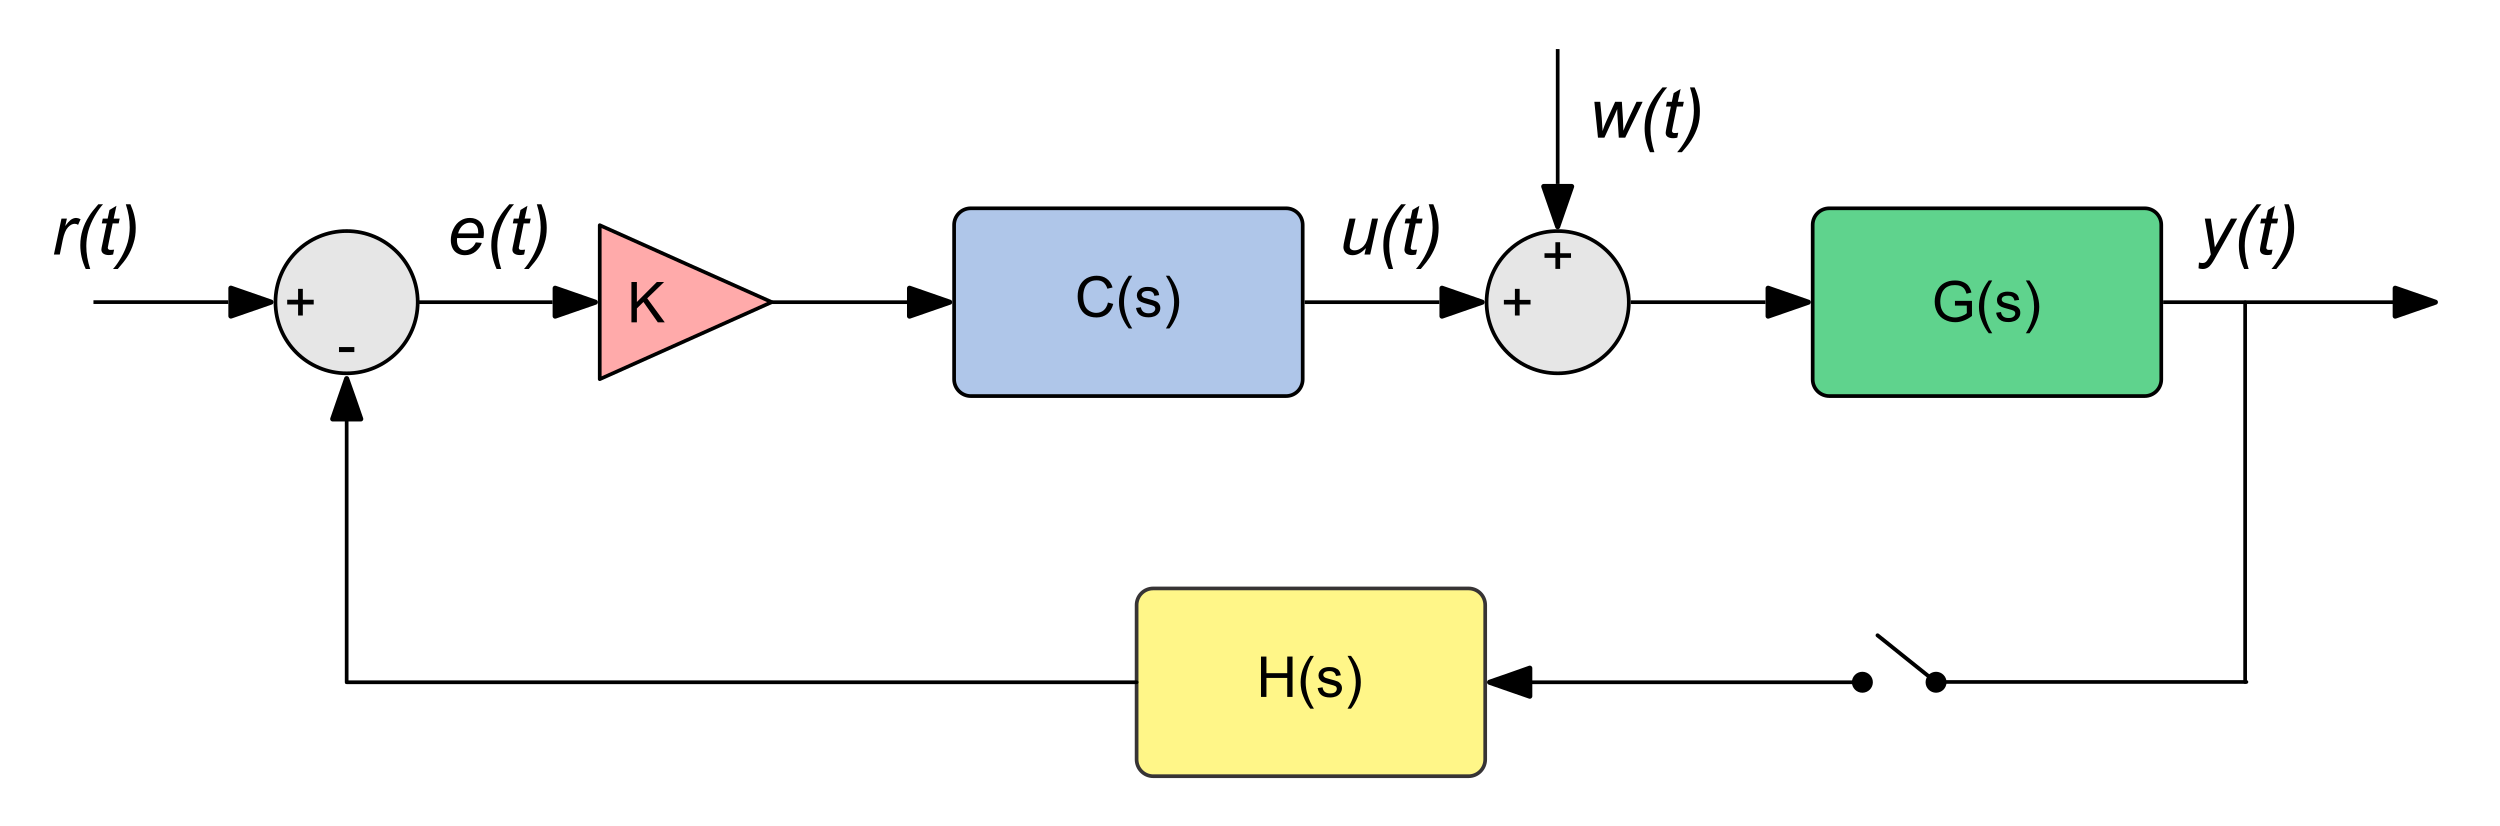
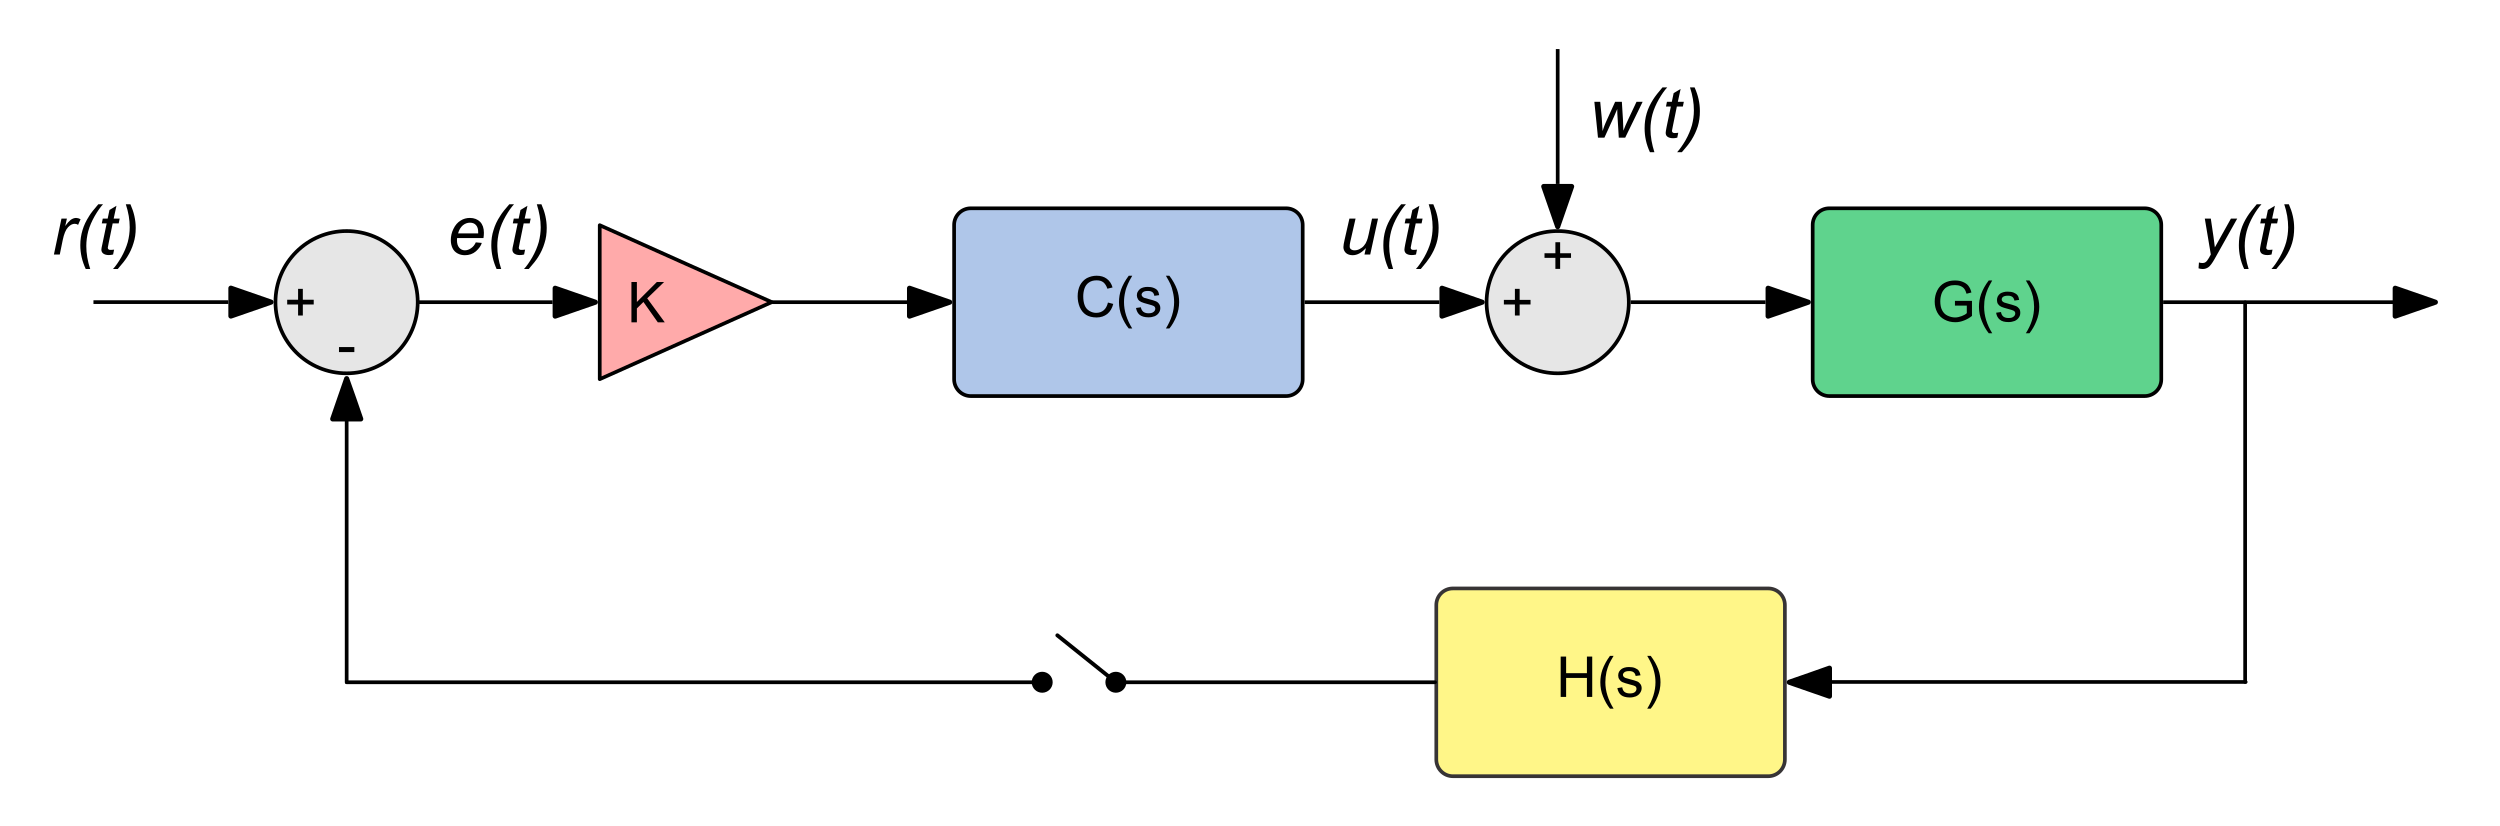
<svg xmlns="http://www.w3.org/2000/svg" xml:space="preserve" width="634" height="209.307" version="1.1" style="fill-rule:evenodd" viewBox="0 0 17907.344 5912" id="svg2985">
  <defs id="defs2987">
    <style type="text/css" id="style2989">
   
    .str1 {stroke:#373435;stroke-width:26.481}
    .str0 {stroke:black;stroke-width:26.481}
    .str4 {stroke:black;stroke-width:26.481;stroke-linecap:round}
    .str3 {stroke:black;stroke-width:26.481;stroke-linecap:round;stroke-linejoin:round}
    .str2 {stroke:black;stroke-width:26.521;stroke-linecap:round;stroke-linejoin:round}
    .str5 {stroke:black;stroke-width:36.239;stroke-linecap:round;stroke-linejoin:round}
    .fil6 {fill:none}
    .fil3 {fill:#FFF688}
    .fil7 {fill:black}
    .fil0 {fill:#5FD38D}
    .fil2 {fill:#AFC6E9}
    .fil5 {fill:#E6E6E6}
    .fil4 {fill:#FFAAAA}
    .fil1 {fill:black;fill-rule:nonzero}
   
  </style>
  </defs>
-   <g id="g12" transform="translate(0,-338.9476)">
-     <g id="g11" transform="translate(-2713.777,37)">
-       <path style="fill:#5fd38d;stroke:#000000;stroke-width:26.481" id="path2993" d="m 15817,1794.001 h 2259 c 66,0 119,53 119,119 v 1107 c 0,65 -53,119 -119,119 h -2259 c -66,0 -119,-54 -119,-119 v -1107 c 0,-66 53,-119 119,-119 z" class="fil0 str0" />
-       <path style="fill:#000000;fill-rule:nonzero" d="m 16717,2491.001 v -34 h 122 v 108 c -18,14 -38,26 -58,33 -20,8 -40,12 -61,12 -29,0 -54,-6 -78,-19 -23,-12 -40,-29 -52,-52 -12,-23 -18,-49 -18,-77 0,-28 6,-55 18,-79 12,-24 29,-42 51,-54 22,-12 47,-18 76,-18 21,0 40,3 56,10 17,7 31,16 40,28 10,13 17,28 22,48 l -35,9 c -4,-14 -9,-26 -16,-35 -6,-8 -15,-15 -27,-20 -12,-5 -25,-7 -40,-7 -17,0 -32,2 -45,8 -13,5 -23,12 -31,21 -8,8 -14,18 -18,28 -7,18 -11,38 -11,59 0,25 4,47 13,64 9,18 22,31 39,39 17,8 35,13 54,13 16,0 32,-4 48,-10 16,-6 28,-13 36,-21 v -54 z" class="fil1" id="text2987" />
-       <path style="fill:#000000;fill-rule:nonzero" d="m 16959,2689.001 c -19,-24 -36,-53 -49,-86 -14,-33 -21,-68 -21,-103 0,-31 5,-61 15,-90 12,-33 30,-66 55,-99 h 25 c -15,27 -26,47 -31,59 -8,18 -14,37 -19,56 -6,25 -8,49 -8,74 0,63 19,126 58,189 z" class="fil1" id="1" />
-       <path style="fill:#000000;fill-rule:nonzero" d="m 17012,2542.001 35,-5 c 2,14 7,24 16,32 9,7 22,11 38,11 16,0 28,-3 36,-10 8,-6 12,-14 12,-23 0,-8 -3,-14 -11,-19 -5,-3 -17,-7 -36,-12 -26,-7 -44,-12 -54,-17 -10,-5 -17,-11 -23,-20 -5,-8 -7,-18 -7,-28 0,-9 2,-18 6,-26 4,-8 10,-14 17,-20 6,-4 13,-7 23,-10 9,-3 20,-4 30,-4 17,0 31,2 44,7 12,5 21,11 27,19 6,8 10,19 12,33 l -34,5 c -2,-11 -7,-20 -14,-26 -8,-6 -18,-9 -32,-9 -16,0 -28,3 -35,8 -7,5 -10,12 -10,19 0,4 1,9 4,12 3,4 8,7 14,10 3,1 14,4 31,9 25,7 42,12 52,16 10,4 18,11 24,19 6,8 8,18 8,30 0,12 -3,23 -10,33 -7,11 -17,19 -30,25 -13,5 -28,8 -44,8 -27,0 -48,-5 -62,-17 -14,-11 -24,-28 -27,-50 z" class="fil1" id="2" />
-       <path style="fill:#000000;fill-rule:nonzero" d="m 17251,2689.001 h -26 c 40,-63 59,-126 59,-189 0,-24 -3,-49 -8,-73 -5,-20 -11,-39 -19,-57 -5,-12 -16,-31 -32,-59 h 26 c 24,33 43,66 54,99 10,29 16,59 16,90 0,35 -7,70 -21,103 -13,33 -30,62 -49,86 z" class="fil1" id="3" />
-     </g>
-     <g id="g5" transform="translate(-1358.827)">
-       <path style="fill:#afc6e9;stroke:#000000;stroke-width:26.481" id="path2999" role="line" linespacing="125%" d="m 8312,1831.001 h 2259 c 66,0 119,53 119,119 v 1106 c 0,66 -53,120 -119,120 H 8312 c -65,0 -119,-54 -119,-120 v -1106 c 0,-66 54,-119 119,-119 z" class="fil2 str0" />
-       <path style="fill:#000000;fill-rule:nonzero" d="m 9295,2506.001 38,10 c -8,31 -22,55 -43,72 -21,16 -46,25 -76,25 -31,0 -57,-7 -76,-19 -20,-13 -34,-31 -45,-55 -10,-25 -15,-50 -15,-78 0,-30 6,-56 17,-79 12,-22 28,-39 49,-51 22,-11 45,-17 70,-17 29,0 53,7 73,22 20,15 33,35 41,62 l -37,9 c -7,-21 -17,-36 -29,-46 -13,-10 -29,-14 -48,-14 -23,0 -41,5 -56,16 -15,10 -25,25 -31,42 -6,18 -9,37 -9,56 0,24 3,46 10,64 7,19 19,32 34,41 15,9 31,14 48,14 22,0 40,-6 55,-19 14,-12 24,-30 30,-55 z" class="fil1" id="text2991" />
-       <path style="fill:#000000;fill-rule:nonzero" d="m 9444,2692.001 c -20,-24 -36,-53 -50,-86 -13,-33 -20,-68 -20,-103 0,-31 5,-61 15,-90 12,-33 30,-66 55,-99 h 25 c -16,27 -26,47 -31,59 -8,18 -15,36 -19,56 -6,25 -9,49 -9,74 0,63 20,126 59,189 z" class="fil1" id="path3002" />
-       <path style="fill:#000000;fill-rule:nonzero" d="m 9496,2545.001 35,-5 c 2,14 8,24 17,32 9,7 21,11 37,11 17,0 29,-3 37,-10 8,-6 12,-14 12,-23 0,-8 -4,-15 -11,-19 -5,-3 -17,-7 -36,-12 -26,-7 -44,-12 -54,-17 -10,-5 -18,-11 -23,-20 -5,-8 -8,-18 -8,-28 0,-9 2,-18 7,-26 4,-8 10,-14 17,-20 5,-4 13,-7 22,-10 10,-3 20,-4 31,-4 16,0 31,2 43,7 13,5 22,11 28,19 6,8 10,19 12,33 l -35,5 c -1,-11 -6,-20 -13,-26 -8,-6 -19,-9 -32,-9 -17,0 -28,3 -35,8 -7,5 -11,12 -11,19 0,4 2,9 5,12 3,4 7,7 13,10 4,1 14,4 32,9 25,6 42,12 52,16 10,4 18,11 23,19 6,8 9,18 9,30 0,12 -3,23 -10,33 -7,11 -17,19 -30,25 -13,5 -28,8 -44,8 -28,0 -48,-6 -63,-17 -14,-11 -23,-28 -27,-50 z" class="fil1" id="path3004" />
-       <path style="fill:#000000;fill-rule:nonzero" d="m 9735,2692.001 h -25 c 39,-63 59,-126 59,-189 0,-24 -3,-49 -9,-73 -4,-20 -10,-39 -18,-57 -5,-12 -16,-31 -32,-59 h 25 c 25,33 43,66 55,99 10,29 15,59 15,90 0,35 -7,70 -20,103 -14,33 -30,62 -50,86 z" class="fil1" id="path3006" />
-     </g>
-     <path style="fill:#fff688;stroke:#373435;stroke-width:26.481" id="path3008" role="line" linespacing="125%" d="m 8260.405,4554.001 h 2259.009 c 66,0 119,53 119,119 v 1106 c 0,66 -53,120 -119,120 H 8260.405 c -66,0 -119.001,-54 -119.001,-120 v -1106 c 0,-66 53,-119 119.001,-119 z" class="fil3 str1" />
-     <polygon style="fill:#000000;fill-rule:nonzero" points="11819,5331 11819,5195 11670,5195 11670,5331 11631,5331 11631,5042 11670,5042 11670,5161 11819,5161 11819,5042 11857,5042 11857,5331 " class="fil1" id="text2995" transform="translate(-2598.599,9.5896817e-4)" />
-     <path style="fill:#000000;fill-rule:nonzero" d="m 9385.411,5415.001 c -19,-24 -36,-53 -49,-86 -14,-33 -20,-68 -20,-103 0,-31 5,-61 15,-90 12,-33 30,-66 54,-99 h 26 c -16,27 -27,47 -32,58 -8,19 -14,37 -19,57 -5,25 -8,49 -8,74 0,63 20,126 59,189 z" class="fil1" id="path3011" />
-     <path style="fill:#000000;fill-rule:nonzero" d="m 9438.411,5268.001 35,-6 c 2,15 7,25 16,33 9,7 22,11 38,11 17,0 29,-3 37,-10 7,-6 11,-14 11,-23 0,-8 -3,-15 -10,-19 -5,-3 -17,-7 -37,-12 -26,-7 -43,-12 -54,-17 -10,-5 -17,-12 -22,-20 -6,-8 -8,-18 -8,-28 0,-9 2,-18 6,-26 5,-8 10,-14 18,-20 5,-4 13,-7 22,-10 10,-3 20,-4 31,-4 16,0 31,2 43,7 12,5 22,11 27,19 6,8 10,19 13,33 l -35,5 c -2,-11 -6,-20 -14,-26 -7,-6 -18,-9 -32,-9 -16,0 -28,3 -34,8 -7,5 -11,12 -11,19 0,4 2,9 4,12 3,4 8,7 14,10 4,1 14,4 31,9 25,6 43,12 53,16 10,4 17,11 23,19 6,8 9,18 9,30 0,12 -4,23 -11,33 -7,11 -17,19 -30,25 -13,5 -27,8 -44,8 -27,0 -48,-6 -62,-17 -14,-11 -23,-28 -27,-50 z" class="fil1" id="path3013" />
-     <path style="fill:#000000;fill-rule:nonzero" d="m 9677.412,5415.001 h -25 c 39,-63 59,-126 59,-189 0,-24 -3,-49 -9,-73 -4,-20 -11,-39 -19,-57 -5,-12 -15,-31 -31,-59 h 25 c 25,33 43,66 55,99 10,29 15,59 15,90 0,35 -7,70 -21,103 -13,33 -30,62 -49,86 z" class="fil1" id="path3015" />
-     <path style="fill:#000000;fill-rule:nonzero" d="m 386,2162.001 54,-257 h 39 l -12,53 c 14,-20 27,-34 39,-44 13,-9 26,-14 39,-14 9,0 20,3 32,9 l -18,41 c -7,-6 -16,-8 -24,-8 -16,0 -32,8 -48,25 -16,17 -29,48 -38,92 l -21,103 z" class="fil1" id="text2999" />
-     <path style="fill:#000000;fill-rule:nonzero" d="m 614,2266.001 c -26,-56 -39,-112 -39,-171 0,-39 6,-75 16,-108 10,-34 26,-67 47,-100 13,-22 36,-50 66,-85 h 34 c -19,20 -39,49 -60,85 -21,37 -36,72 -46,108 -9,35 -14,70 -14,106 0,53 9,108 28,165 z" class="fil1" id="path3018" />
-     <path style="fill:#000000;fill-rule:nonzero" d="m 817,2127.001 -7,35 c -11,3 -21,4 -31,4 -17,0 -31,-4 -41,-12 -8,-7 -12,-16 -12,-27 0,-5 2,-18 7,-39 l 31,-149 h -35 l 7,-34 h 35 l 13,-62 50,-30 -20,92 h 43 l -7,34 h -43 l -29,142 c -4,18 -6,29 -6,32 0,6 2,10 5,12 3,3 7,4 14,4 10,0 18,-1 26,-2 z" class="fil1" id="path3020" />
-     <path style="fill:#000000;fill-rule:nonzero" d="m 934,1802.001 c 25,56 38,112 38,170 0,40 -5,76 -16,109 -10,34 -25,67 -46,100 -14,22 -36,50 -67,85 h -34 c 19,-20 39,-49 60,-85 21,-37 36,-73 46,-108 9,-35 14,-70 14,-106 0,-53 -9,-108 -28,-165 z" class="fil1" id="path3022" />
-     <path style="fill:#000000;fill-rule:nonzero" d="m 11446.31,1324.976 -26,-257 h 42 l 11,116 4,65 c 1,4 1,14 2,29 5,-17 10,-29 13,-38 3,-9 9,-21 16,-38 l 61,-134 h 48 l 8,129 c 1,19 2,45 3,78 8,-22 21,-52 39,-90 l 55,-117 h 44 l -125,257 h -46 l -9,-150 c -1,-10 -2,-28 -2,-55 -7,17 -15,36 -24,56 l -68,149 z" class="fil1" id="text3003" />
-     <path style="fill:#000000;fill-rule:nonzero" d="m 11818.31,1428.976 c -26,-56 -38,-112 -38,-171 0,-39 5,-75 15,-108 10,-34 26,-67 47,-100 14,-22 36,-50 66,-85 h 34 c -19,20 -39,49 -60,85 -21,37 -36,72 -46,108 -9,35 -14,70 -14,106 0,53 10,108 28,165 z" class="fil1" id="path3025" />
-     <path style="fill:#000000;fill-rule:nonzero" d="m 12021.31,1289.976 -7,35 c -11,3 -21,4 -30,4 -18,0 -32,-4 -42,-12 -8,-7 -11,-16 -11,-27 0,-5 2,-18 6,-39 l 31,-149 h -35 l 7,-34 h 35 l 13,-62 50,-30 -20,92 h 43 l -7,34 h -43 l -29,142 c -4,18 -6,29 -6,32 0,6 2,9 5,12 3,3 8,4 14,4 10,0 19,-1 26,-2 z" class="fil1" id="path3027" />
-     <path style="fill:#000000;fill-rule:nonzero" d="m 12138.31,964.976 c 25,55 38,112 38,170 0,40 -5,76 -15,109 -11,34 -26,67 -47,100 -14,22 -36,50 -67,85 h -34 c 19,-21 39,-49 60,-85 21,-37 36,-73 46,-108 9,-35 14,-70 14,-106 0,-53 -9,-108 -28,-165 z" class="fil1" id="path3029" />
-     <path style="fill:#000000;fill-rule:nonzero" d="m 15748.049,2261.001 3,-42 c 9,3 17,4 26,4 9,0 16,-2 21,-6 8,-5 15,-15 24,-30 l 14,-25 -43,-257 h 43 l 19,129 c 4,26 7,51 10,77 l 115,-206 h 45 l -163,291 c -16,28 -30,47 -42,56 -12,9 -26,14 -42,14 -10,0 -20,-2 -30,-5 z" class="fil1" id="text3007" />
-     <path style="fill:#000000;fill-rule:nonzero" d="m 16075.049,2266.001 c -26,-56 -38,-112 -38,-171 0,-39 5,-75 15,-108 10,-34 26,-67 47,-100 14,-22 36,-50 66,-85 h 34 c -19,20 -39,49 -60,85 -21,37 -36,72 -46,108 -9,35 -14,70 -14,106 0,53 10,108 28,165 z" class="fil1" id="path3032" />
-     <path style="fill:#000000;fill-rule:nonzero" d="m 16278.049,2127.001 -7,35 c -10,3 -21,4 -30,4 -18,0 -32,-4 -42,-12 -7,-7 -11,-16 -11,-27 0,-5 2,-18 6,-39 l 31,-149 h -35 l 7,-34 h 35 l 13,-62 50,-30 -20,92 h 43 l -7,34 h -42 l -30,142 c -4,18 -6,29 -6,32 0,6 2,10 5,12 3,3 8,4 14,4 10,0 19,-1 26,-2 z" class="fil1" id="path3034" />
-     <path style="fill:#000000;fill-rule:nonzero" d="m 16395.049,1802.001 c 25,56 38,112 38,170 0,40 -5,76 -15,109 -10,34 -26,67 -47,100 -14,22 -36,50 -66,85 h -35 c 19,-20 39,-49 60,-85 21,-37 36,-73 46,-108 9,-35 14,-70 14,-106 0,-53 -9,-108 -28,-165 z" class="fil1" id="path3036" />
-     <path style="fill:#000000;fill-rule:nonzero" d="m 9783.76,2116.001 c -31,34 -62,51 -95.001,51 -19,0 -35,-5 -48,-16 -12,-12 -18,-26 -18,-42 0,-11 3,-29 9,-55 l 34,-149 h 44 l -38,167 c -3,13 -4,24 -4,32 0,9 3,16 9,20 6,5 14,8 26,8 12,0 25,-3 36,-9 12,-6 23,-14 31,-24 9,-10 16,-22 21,-36 4,-8 8,-24 13,-46 l 24,-112 h 43 l -56,257 h -41 z" class="fil1" id="text3011" />
-     <path style="fill:#000000;fill-rule:nonzero" d="m 9946.761,2266.001 c -26,-56 -38,-112 -38,-171 0,-39 5,-75 15,-108 10,-34 26,-67 47,-100 14,-22 36,-50 66,-85 h 34 c -19,20 -39,49 -60,85 -21,37 -36,72 -46,108 -9,35 -14,70 -14,106 0,53 10,108 28,165 z" class="fil1" id="path3039" />
-     <path style="fill:#000000;fill-rule:nonzero" d="m 10149.761,2127.001 -7,35 c -10,3 -21,4 -30,4 -18,0 -32,-4 -42,-12 -7,-7 -11,-16 -11,-27 0,-5 2,-18 6,-39 l 31,-149 h -35 l 7,-34 h 35 l 13,-62 50,-30 -20,92 h 43 l -7,34 h -42 l -30,142 c -4,18 -6,29 -6,32 0,6 2,10 5,12 3,3 8,4 14,4 10,0 19,-1 26,-2 z" class="fil1" id="path3041" />
-     <path style="fill:#000000;fill-rule:nonzero" d="m 10266.761,1802.001 c 25,56 38,112 38,170 0,40 -5,76 -15,109 -10,34 -26,67 -47,100 -14,22 -36,50 -66,85 h -35 c 19,-20 39,-49 60,-85 21,-37 36,-73 46,-108 9,-35 14,-70 14,-106 0,-53 -9,-108 -28,-165 z" class="fil1" id="path3043" />
-     <path style="fill:#000000;fill-rule:nonzero" d="m 3408.017,2075.001 43,4 c -6,21 -21,41 -42,60 -22,19 -49,28 -79,28 -19,0 -37,-4 -53,-13 -15,-8 -28,-21 -36,-38 -8,-17 -12,-36 -12,-57 0,-28 6,-55 19,-81 13,-27 30,-46 51,-59 20,-13 43,-19 67,-19 30,0 55,10 73,28 18,19 27,45 27,78 0,12 -1,25 -3,38 h -189 c -1,5 -1,10 -1,14 0,24 5,42 16,55 11,13 25,19 41,19 15,0 30,-5 44,-15 15,-10 26,-24 34,-42 z m -127,-64 h 144 c 0,-5 0,-8 0,-10 0,-22 -5,-38 -16,-50 -11,-12 -25,-17 -43,-17 -18,0 -35,6 -51,19 -15,13 -27,32 -34,58 z" class="fil1" id="text3015" />
-     <path style="fill:#000000;fill-rule:nonzero" d="m 3557.017,2266.001 c -25,-56 -38,-112 -38,-171 0,-39 5,-75 16,-108 10,-34 25,-67 47,-100 13,-22 35,-50 66,-85 h 34 c -19,20 -39,49 -60,85 -21,37 -36,72 -46,108 -9,35 -14,70 -14,106 0,53 9,108 28,165 z" class="fil1" id="path3046" />
-     <path style="fill:#000000;fill-rule:nonzero" d="m 3761.017,2127.001 -7,35 c -11,3 -21,4 -31,4 -17,0 -31,-4 -41,-12 -8,-7 -12,-16 -12,-27 0,-5 2,-18 7,-39 l 31,-149 h -35 l 7,-34 h 35 l 13,-62 50,-30 -20,92 h 43 l -7,34 h -43 l -29,142 c -4,18 -6,29 -6,32 0,6 2,10 4,12 3,3 8,4 15,4 10,0 18,-1 26,-2 z" class="fil1" id="path3048" />
-     <path style="fill:#000000;fill-rule:nonzero" d="m 3878.017,1802.001 c 25,56 38,112 38,170 0,40 -5,76 -16,109 -10,34 -25,67 -46,100 -14,22 -36,50 -67,85 h -34 c 19,-20 39,-49 60,-85 21,-37 36,-73 46,-108 9,-35 14,-70 14,-106 0,-53 -10,-108 -28,-165 z" class="fil1" id="path3050" />
-     <polygon style="fill:#ffaaaa;stroke:#000000;stroke-width:26.521;stroke-linecap:round;stroke-linejoin:round" transform-center-x="-6.106" randomized="0" rounded="0" flatsided="false" arg2="1.047" arg1="0" r2="18.947" r1="37.894" cy="502.334" cx="128.794" sides="3" type="star" role="line" linespacing="125%" points="5595,2228 6211,2503 5595,2779 4979,3055 4979,2503 4979,1952 " class="fil4 str2" id="path5408" transform="translate(-683.1953,0.001)" />
-     <polygon style="fill:#000000;fill-rule:nonzero" points="5440,2359 5319,2476 5445,2648 5395,2648 5292,2502 5245,2548 5245,2648 5206,2648 5206,2359 5245,2359 5245,2502 5388,2359 " class="fil1" id="text3019" transform="translate(-683.1953,0.001)" />
-     <path style="fill:#e6e6e6;stroke:#000000;stroke-width:26.481" type="arc" cx="535.886" cy="513.951" rx="15.152" ry="15.152" d="m 2992,2503.001 c 0,282 -228,510 -509,510 -282,0 -510,-228 -510,-510 0,-281 228,-509 510,-509 281,0 509,228 509,509 z" class="fil5 str0" id="path3822" />
-     <line style="fill:none;stroke:#000000;stroke-width:26.481;stroke-linecap:round;stroke-linejoin:round" connector-curvature="0" y2="5226.001" x2="10890.501" y1="5226.001" x1="13337.223" class="fil6 str3" id="path4276" />
-     <line style="fill:none;stroke:#000000;stroke-width:26.481;stroke-linecap:round;stroke-linejoin:round" connector-curvature="0" y2="2505.001" x2="16081.92" y1="5224.001" x1="16081.92" class="fil6 str3" id="path4278" />
-     <line style="fill:none;stroke:#000000;stroke-width:26.481;stroke-linecap:round;stroke-linejoin:round" connector-curvature="0" y2="5226.001" x2="2486" y1="5226.001" x1="8141.404" class="fil6 str3" id="path4280" />
-     <line style="fill:none;stroke:#000000;stroke-width:26.481;stroke-linecap:round" connector-curvature="0" y2="5226.001" x2="2483" y1="3067.001" x1="2483" class="fil6 str4" id="path4646" />
-     <polygon style="fill:#000000;fill-rule:nonzero" points="2169,2520 2169,2599 2135,2599 2135,2520 2057,2520 2057,2486 2135,2486 2135,2408 2169,2408 2169,2486 2247,2486 2247,2520 " class="fil1" id="text5390" transform="translate(0,9.5896817e-4)" />
-     <polygon style="fill:#000000;fill-rule:nonzero" points="2538,2825 2538,2861 2428,2861 2428,2825 " class="fil1" id="text5394" transform="translate(0,9.5896817e-4)" />
-     <g id="g9" transform="translate(-2027.802,2)">
-       <path style="fill:#e6e6e6;stroke:#000000;stroke-width:26.481" ry="15.152" rx="15.152" cy="513.951" cx="535.886" type="arc" role="line" linespacing="125%" d="m 13695,2502.001 c 0,281 -228,509 -509,509 -281,0 -510,-228 -510,-509 0,-282 229,-510 510,-510 281,0 509,228 509,510 z" class="fil5 str0" id="path3052" />
-       <polygon style="fill:#000000;fill-rule:nonzero" points="12879,2597 12879,2518 12800,2518 12800,2485 12879,2485 12879,2406 12913,2406 12913,2485 12991,2485 12991,2518 12913,2518 12913,2597 " class="fil1" id="text5398" transform="translate(0,9.5896817e-4)" />
-       <polygon style="fill:#000000;fill-rule:nonzero" points="13169,2263 13169,2184 13091,2184 13091,2151 13169,2151 13169,2072 13203,2072 13203,2151 13281,2151 13281,2184 13203,2184 13203,2263 " class="fil1" id="text5402" transform="translate(0,9.5896817e-4)" />
-     </g>
-     <polygon style="fill:#000000;stroke:#000000;stroke-width:36.239;stroke-linecap:round;stroke-linejoin:round" transform-center-x="-1.429" randomized="0" rounded="0" flatsided="false" arg2="1.047" arg1="0" r2="3.037" r1="6.074" cy="45.856" cx="49.286" sides="3" type="star" points="2383,3340 2433,3195 2483,3051 2534,3195 2584,3340 2483,3340 " class="fil7 str5" id="path5980_0" transform="translate(0,9.5896817e-4)" />
-     <polygon style="fill:#000000;stroke:#000000;stroke-width:36.239;stroke-linecap:round;stroke-linejoin:round" transform-center-x="-1.429" randomized="0" rounded="0" flatsided="false" arg2="1.047" arg1="0" r2="3.037" r1="6.074" cy="45.856" cx="49.286" sides="3" type="star" points="13420,5176 13276,5226 13420,5276 13564,5326 13564,5226 13564,5125 " class="fil7 str5" id="path5980_7" transform="translate(-2606.229,9.5896817e-4)" />
-     <circle style="fill:#000000;stroke:#000000;stroke-width:28.246;stroke-linecap:round;stroke-linejoin:round;stroke-miterlimit:4;stroke-dasharray:none;stroke-opacity:1" id="path3084" cx="13340.23" cy="5226.002" r="60.939" />
-     <circle id="path3149" style="fill:#000000;stroke:#000000;stroke-width:28.246;stroke-linecap:round;stroke-linejoin:round;stroke-miterlimit:4;stroke-dasharray:none;stroke-opacity:1" cx="13867.98" cy="5226.002" r="60.939" />
-     <line style="clip-rule:evenodd;fill:none;fill-rule:evenodd;stroke:#000000;stroke-width:28.247;stroke-linecap:round;stroke-linejoin:round;image-rendering:optimizeQuality;shape-rendering:geometricPrecision;text-rendering:geometricPrecision" connector-curvature="0" y2="4889.987" x2="13448.905" y1="5226.002" x1="13867.98" class="fil6 str3" id="line3153" />
-     <line id="line320" class="fil6 str3" x1="16091.032" y1="5224.001" x2="13928.887" y2="5224.001" connector-curvature="0" style="fill:none;stroke:#000000;stroke-width:26.481;stroke-linecap:round;stroke-linejoin:round" />
-     <g id="g3" transform="translate(0,0.5002617)">
-       <line style="fill:none;stroke:#000000;stroke-width:26.481" connector-curvature="0" y2="2503.001" x2="3958.309" y1="2503.001" x1="2992" class="fil6 str0" id="line1" />
-       <polygon style="fill:#000000;stroke:#000000;stroke-width:36.239;stroke-linecap:round;stroke-linejoin:round" transform-center-x="-1.429" randomized="0" rounded="0" flatsided="false" arg2="1.047" arg1="0" r2="3.037" r1="6.074" cy="45.856" cx="49.286" sides="3" type="star" points="7867,2404 8011,2454 8155,2504 8011,2554 7867,2604 7867,2504 " class="fil7 str5" id="polygon1" transform="translate(-3890.572,-0.9992617)" />
-     </g>
-     <g id="g4" transform="translate(2538.388,0.5002617)">
-       <line style="fill:none;stroke:#000000;stroke-width:26.481" connector-curvature="0" y2="2503.001" x2="3958.309" y1="2503.001" x1="2992" class="fil6 str0" id="line3" />
-       <polygon style="fill:#000000;stroke:#000000;stroke-width:36.239;stroke-linecap:round;stroke-linejoin:round" transform-center-x="-1.429" randomized="0" rounded="0" flatsided="false" arg2="1.047" arg1="0" r2="3.037" r1="6.074" cy="45.856" cx="49.286" sides="3" type="star" points="8011,2554 7867,2604 7867,2504 7867,2404 8011,2454 8155,2504 " class="fil7 str5" id="polygon3" transform="translate(-3890.572,-0.9992617)" />
-     </g>
-     <g id="g6" transform="translate(6352.413,0.5002617)">
-       <line style="fill:none;stroke:#000000;stroke-width:26.481" connector-curvature="0" y2="2503.001" x2="3958.309" y1="2503.001" x1="2992" class="fil6 str0" id="line5" />
-       <polygon style="fill:#000000;stroke:#000000;stroke-width:36.239;stroke-linecap:round;stroke-linejoin:round" transform-center-x="-1.429" randomized="0" rounded="0" flatsided="false" arg2="1.047" arg1="0" r2="3.037" r1="6.074" cy="45.856" cx="49.286" sides="3" type="star" points="7867,2604 7867,2504 7867,2404 8011,2454 8155,2504 8011,2554 " class="fil7 str5" id="polygon5" transform="translate(-3890.572,-0.9992617)" />
-     </g>
-     <g id="g7" transform="translate(-2322.785)">
-       <line style="fill:none;stroke:#000000;stroke-width:26.481" connector-curvature="0" y2="2503.001" x2="3958.309" y1="2503.001" x1="2992" class="fil6 str0" id="line6" />
-       <polygon style="fill:#000000;stroke:#000000;stroke-width:36.239;stroke-linecap:round;stroke-linejoin:round" transform-center-x="-1.429" randomized="0" rounded="0" flatsided="false" arg2="1.047" arg1="0" r2="3.037" r1="6.074" cy="45.856" cx="49.286" sides="3" type="star" points="7867,2404 8011,2454 8155,2504 8011,2554 7867,2604 7867,2504 " class="fil7 str5" id="polygon6" transform="translate(-3890.572,-0.9992617)" />
-     </g>
-     <g id="g8" transform="rotate(90,7981.241,5679.457)">
-       <line style="fill:none;stroke:#000000;stroke-width:26.481" connector-curvature="0" y2="2503.001" x2="3958.309" y1="2503.001" x1="2992" class="fil6 str0" id="line7" />
-       <polygon style="fill:#000000;stroke:#000000;stroke-width:36.239;stroke-linecap:round;stroke-linejoin:round" transform-center-x="-1.429" randomized="0" rounded="0" flatsided="false" arg2="1.047" arg1="0" r2="3.037" r1="6.074" cy="45.856" cx="49.286" sides="3" type="star" points="7867,2604 7867,2504 7867,2404 8011,2454 8155,2504 8011,2554 " class="fil7 str5" id="polygon7" transform="translate(-3890.572,-0.9992617)" />
-     </g>
-     <g id="g10" transform="translate(8688.438,0.5002617)">
-       <line style="fill:none;stroke:#000000;stroke-width:26.481" connector-curvature="0" y2="2503.001" x2="3958.309" y1="2503.001" x1="2992" class="fil6 str0" id="line9" />
-       <polygon style="fill:#000000;stroke:#000000;stroke-width:36.239;stroke-linecap:round;stroke-linejoin:round" transform-center-x="-1.429" randomized="0" rounded="0" flatsided="false" arg2="1.047" arg1="0" r2="3.037" r1="6.074" cy="45.856" cx="49.286" sides="3" type="star" points="7867,2504 7867,2404 8011,2454 8155,2504 8011,2554 7867,2604 " class="fil7 str5" id="polygon9" transform="translate(-3890.572,-0.9992617)" />
-     </g>
-     <line style="fill:none;stroke:#000000;stroke-width:26.481" connector-curvature="0" y2="2503.501" x2="17156.787" y1="2503.501" x1="15494.464" class="fil6 str0" id="line11" />
-     <polygon style="fill:#000000;stroke:#000000;stroke-width:36.239;stroke-linecap:round;stroke-linejoin:round" transform-center-x="-1.429" randomized="0" rounded="0" flatsided="false" arg2="1.047" arg1="0" r2="3.037" r1="6.074" cy="45.856" cx="49.286" sides="3" type="star" points="8011,2554 7867,2604 7867,2504 7867,2404 8011,2454 8155,2504 " class="fil7 str5" id="polygon11" transform="translate(9289.787,-0.499)" />
+   <g id="g11" transform="translate(-2713.777,-301.9476)">
+     <path style="fill:#5fd38d;stroke:#000000;stroke-width:26.481" id="path2993" d="m 15817,1794.001 h 2259 c 66,0 119,53 119,119 v 1107 c 0,65 -53,119 -119,119 h -2259 c -66,0 -119,-54 -119,-119 v -1107 c 0,-66 53,-119 119,-119 z" class="fil0 str0" />
+     <path style="fill:#000000;fill-rule:nonzero" d="m 16717,2491.001 v -34 h 122 v 108 c -18,14 -38,26 -58,33 -20,8 -40,12 -61,12 -29,0 -54,-6 -78,-19 -23,-12 -40,-29 -52,-52 -12,-23 -18,-49 -18,-77 0,-28 6,-55 18,-79 12,-24 29,-42 51,-54 22,-12 47,-18 76,-18 21,0 40,3 56,10 17,7 31,16 40,28 10,13 17,28 22,48 l -35,9 c -4,-14 -9,-26 -16,-35 -6,-8 -15,-15 -27,-20 -12,-5 -25,-7 -40,-7 -17,0 -32,2 -45,8 -13,5 -23,12 -31,21 -8,8 -14,18 -18,28 -7,18 -11,38 -11,59 0,25 4,47 13,64 9,18 22,31 39,39 17,8 35,13 54,13 16,0 32,-4 48,-10 16,-6 28,-13 36,-21 v -54 z" class="fil1" id="text2987" />
+     <path style="fill:#000000;fill-rule:nonzero" d="m 16959,2689.001 c -19,-24 -36,-53 -49,-86 -14,-33 -21,-68 -21,-103 0,-31 5,-61 15,-90 12,-33 30,-66 55,-99 h 25 c -15,27 -26,47 -31,59 -8,18 -14,37 -19,56 -6,25 -8,49 -8,74 0,63 19,126 58,189 z" class="fil1" id="1" />
+     <path style="fill:#000000;fill-rule:nonzero" d="m 17012,2542.001 35,-5 c 2,14 7,24 16,32 9,7 22,11 38,11 16,0 28,-3 36,-10 8,-6 12,-14 12,-23 0,-8 -3,-14 -11,-19 -5,-3 -17,-7 -36,-12 -26,-7 -44,-12 -54,-17 -10,-5 -17,-11 -23,-20 -5,-8 -7,-18 -7,-28 0,-9 2,-18 6,-26 4,-8 10,-14 17,-20 6,-4 13,-7 23,-10 9,-3 20,-4 30,-4 17,0 31,2 44,7 12,5 21,11 27,19 6,8 10,19 12,33 l -34,5 c -2,-11 -7,-20 -14,-26 -8,-6 -18,-9 -32,-9 -16,0 -28,3 -35,8 -7,5 -10,12 -10,19 0,4 1,9 4,12 3,4 8,7 14,10 3,1 14,4 31,9 25,7 42,12 52,16 10,4 18,11 24,19 6,8 8,18 8,30 0,12 -3,23 -10,33 -7,11 -17,19 -30,25 -13,5 -28,8 -44,8 -27,0 -48,-5 -62,-17 -14,-11 -24,-28 -27,-50 z" class="fil1" id="2" />
+     <path style="fill:#000000;fill-rule:nonzero" d="m 17251,2689.001 h -26 c 40,-63 59,-126 59,-189 0,-24 -3,-49 -8,-73 -5,-20 -11,-39 -19,-57 -5,-12 -16,-31 -32,-59 h 26 c 24,33 43,66 54,99 10,29 16,59 16,90 0,35 -7,70 -21,103 -13,33 -30,62 -49,86 z" class="fil1" id="3" />
  </g>
+   <g id="g5" transform="translate(-1358.827,-338.9476)">
+     <path style="fill:#afc6e9;stroke:#000000;stroke-width:26.481" id="path2999" role="line" linespacing="125%" d="m 8312,1831.001 h 2259 c 66,0 119,53 119,119 v 1106 c 0,66 -53,120 -119,120 H 8312 c -65,0 -119,-54 -119,-120 v -1106 c 0,-66 54,-119 119,-119 z" class="fil2 str0" />
+     <path style="fill:#000000;fill-rule:nonzero" d="m 9295,2506.001 38,10 c -8,31 -22,55 -43,72 -21,16 -46,25 -76,25 -31,0 -57,-7 -76,-19 -20,-13 -34,-31 -45,-55 -10,-25 -15,-50 -15,-78 0,-30 6,-56 17,-79 12,-22 28,-39 49,-51 22,-11 45,-17 70,-17 29,0 53,7 73,22 20,15 33,35 41,62 l -37,9 c -7,-21 -17,-36 -29,-46 -13,-10 -29,-14 -48,-14 -23,0 -41,5 -56,16 -15,10 -25,25 -31,42 -6,18 -9,37 -9,56 0,24 3,46 10,64 7,19 19,32 34,41 15,9 31,14 48,14 22,0 40,-6 55,-19 14,-12 24,-30 30,-55 z" class="fil1" id="text2991" />
+     <path style="fill:#000000;fill-rule:nonzero" d="m 9444,2692.001 c -20,-24 -36,-53 -50,-86 -13,-33 -20,-68 -20,-103 0,-31 5,-61 15,-90 12,-33 30,-66 55,-99 h 25 c -16,27 -26,47 -31,59 -8,18 -15,36 -19,56 -6,25 -9,49 -9,74 0,63 20,126 59,189 z" class="fil1" id="path3002" />
+     <path style="fill:#000000;fill-rule:nonzero" d="m 9496,2545.001 35,-5 c 2,14 8,24 17,32 9,7 21,11 37,11 17,0 29,-3 37,-10 8,-6 12,-14 12,-23 0,-8 -4,-15 -11,-19 -5,-3 -17,-7 -36,-12 -26,-7 -44,-12 -54,-17 -10,-5 -18,-11 -23,-20 -5,-8 -8,-18 -8,-28 0,-9 2,-18 7,-26 4,-8 10,-14 17,-20 5,-4 13,-7 22,-10 10,-3 20,-4 31,-4 16,0 31,2 43,7 13,5 22,11 28,19 6,8 10,19 12,33 l -35,5 c -1,-11 -6,-20 -13,-26 -8,-6 -19,-9 -32,-9 -17,0 -28,3 -35,8 -7,5 -11,12 -11,19 0,4 2,9 5,12 3,4 7,7 13,10 4,1 14,4 32,9 25,6 42,12 52,16 10,4 18,11 23,19 6,8 9,18 9,30 0,12 -3,23 -10,33 -7,11 -17,19 -30,25 -13,5 -28,8 -44,8 -28,0 -48,-6 -63,-17 -14,-11 -23,-28 -27,-50 z" class="fil1" id="path3004" />
+     <path style="fill:#000000;fill-rule:nonzero" d="m 9735,2692.001 h -25 c 39,-63 59,-126 59,-189 0,-24 -3,-49 -9,-73 -4,-20 -10,-39 -18,-57 -5,-12 -16,-31 -32,-59 h 25 c 25,33 43,66 55,99 10,29 15,59 15,90 0,35 -7,70 -20,103 -14,33 -30,62 -50,86 z" class="fil1" id="path3006" />
+   </g>
+   <path style="fill:#fff688;stroke:#373435;stroke-width:26.481" id="path3008" role="line" linespacing="125%" d="m 10407.072,4215.053 h 2259 c 66,0 119,53 119,119 v 1106 c 0,66 -53,120 -119,120 h -2259 c -66,0 -119,-54 -119,-120 v -1106 c 0,-66 53,-119 119,-119 z" class="fil3 str1" />
+   <polygon style="fill:#000000;fill-rule:nonzero" points="11631,5331 11631,5042 11670,5042 11670,5161 11819,5161 11819,5042 11857,5042 11857,5331 11819,5331 11819,5195 11670,5195 11670,5331 " class="fil1" id="text2995" transform="translate(-451.9301,-338.9466)" />
+   <path style="fill:#000000;fill-rule:nonzero" d="m 11532.072,5076.053 c -19,-24 -36,-53 -49,-86 -14,-33 -20,-68 -20,-103 0,-31 5,-61 15,-90 12,-33 30,-66 54,-99 h 26 c -16,27 -27,47 -32,58 -8,19 -14,37 -19,57 -5,25 -8,49 -8,74 0,63 20,126 59,189 z" class="fil1" id="path3011" />
+   <path style="fill:#000000;fill-rule:nonzero" d="m 11585.072,4929.053 35,-6 c 2,15 7,25 16,33 9,7 22,11 38,11 17,0 29,-3 37,-10 7,-6 11,-14 11,-23 0,-8 -3,-15 -10,-19 -5,-3 -17,-7 -37,-12 -26,-7 -43,-12 -54,-17 -10,-5 -17,-12 -22,-20 -6,-8 -8,-18 -8,-28 0,-9 2,-18 6,-26 5,-8 10,-14 18,-20 5,-4 13,-7 22,-10 10,-3 20,-4 31,-4 16,0 31,2 43,7 12,5 22,11 27,19 6,8 10,19 13,33 l -35,5 c -2,-11 -6,-20 -14,-26 -7,-6 -18,-9 -32,-9 -16,0 -28,3 -34,8 -7,5 -11,12 -11,19 0,4 2,9 4,12 3,4 8,7 14,10 4,1 14,4 31,9 25,6 43,12 53,16 10,4 17,11 23,19 6,8 9,18 9,30 0,12 -4,23 -11,33 -7,11 -17,19 -30,25 -13,5 -27,8 -44,8 -27,0 -48,-6 -62,-17 -14,-11 -23,-28 -27,-50 z" class="fil1" id="path3013" />
+   <path style="fill:#000000;fill-rule:nonzero" d="m 11824.072,5076.053 h -25 c 39,-63 59,-126 59,-189 0,-24 -3,-49 -9,-73 -4,-20 -11,-39 -19,-57 -5,-12 -15,-31 -31,-59 h 25 c 25,33 43,66 55,99 10,29 15,59 15,90 0,35 -7,70 -21,103 -13,33 -30,62 -49,86 z" class="fil1" id="path3015" />
+   <path style="fill:#000000;fill-rule:nonzero" d="m 386,1823.053 54,-257 h 39 l -12,53 c 14,-20 27,-34 39,-44 13,-9 26,-14 39,-14 9,0 20,3 32,9 l -18,41 c -7,-6 -16,-8 -24,-8 -16,0 -32,8 -48,25 -16,17 -29,48 -38,92 l -21,103 z" class="fil1" id="text2999" />
+   <path style="fill:#000000;fill-rule:nonzero" d="m 614,1927.053 c -26,-56 -39,-112 -39,-171 0,-39 6,-75 16,-108 10,-34 26,-67 47,-100 13,-22 36,-50 66,-85 h 34 c -19,20 -39,49 -60,85 -21,37 -36,72 -46,108 -9,35 -14,70 -14,106 0,53 9,108 28,165 z" class="fil1" id="path3018" />
+   <path style="fill:#000000;fill-rule:nonzero" d="m 817,1788.053 -7,35 c -11,3 -21,4 -31,4 -17,0 -31,-4 -41,-12 -8,-7 -12,-16 -12,-27 0,-5 2,-18 7,-39 l 31,-149 h -35 l 7,-34 h 35 l 13,-62 50,-30 -20,92 h 43 l -7,34 h -43 l -29,142 c -4,18 -6,29 -6,32 0,6 2,10 5,12 3,3 7,4 14,4 10,0 18,-1 26,-2 z" class="fil1" id="path3020" />
+   <path style="fill:#000000;fill-rule:nonzero" d="m 934,1463.053 c 25,56 38,112 38,170 0,40 -5,76 -16,109 -10,34 -25,67 -46,100 -14,22 -36,50 -67,85 h -34 c 19,-20 39,-49 60,-85 21,-37 36,-73 46,-108 9,-35 14,-70 14,-106 0,-53 -9,-108 -28,-165 z" class="fil1" id="path3022" />
+   <path style="fill:#000000;fill-rule:nonzero" d="m 11446.31,986.028 -26,-257 h 42 l 11,116 4,65 c 1,4 1,14 2,29 5,-17 10,-29 13,-38 3,-9 9,-21 16,-38 l 61,-134 h 48 l 8,129 c 1,19 2,45 3,78 8,-22 21,-52 39,-90 l 55,-117 h 44 l -125,257 h -46 l -9,-150 c -1,-10 -2,-28 -2,-55 -7,17 -15,36 -24,56 l -68,149 z" class="fil1" id="text3003" />
+   <path style="fill:#000000;fill-rule:nonzero" d="m 11818.31,1090.028 c -26,-56 -38,-112 -38,-171 0,-39 5,-75 15,-108 10,-34 26,-67 47,-100 14,-22 36,-50 66,-85 h 34 c -19,20 -39,49 -60,85 -21,37 -36,72 -46,108 -9,35 -14,70 -14,106 0,53 10,108 28,165 z" class="fil1" id="path3025" />
+   <path style="fill:#000000;fill-rule:nonzero" d="m 12021.31,951.028 -7,35 c -11,3 -21,4 -30,4 -18,0 -32,-4 -42,-12 -8,-7 -11,-16 -11,-27 0,-5 2,-18 6,-39 l 31,-149 h -35 l 7,-34 h 35 l 13,-62 50,-30 -20,92 h 43 l -7,34 h -43 l -29,142 c -4,18 -6,29 -6,32 0,6 2,9 5,12 3,3 8,4 14,4 10,0 19,-1 26,-2 z" class="fil1" id="path3027" />
+   <path style="fill:#000000;fill-rule:nonzero" d="m 12138.31,626.028 c 25,55 38,112 38,170 0,40 -5,76 -15,109 -11,34 -26,67 -47,100 -14,22 -36,50 -67,85 h -34 c 19,-21 39,-49 60,-85 21,-37 36,-73 46,-108 9,-35 14,-70 14,-106 0,-53 -9,-108 -28,-165 z" class="fil1" id="path3029" />
+   <path style="fill:#000000;fill-rule:nonzero" d="m 15748.049,1922.053 3,-42 c 9,3 17,4 26,4 9,0 16,-2 21,-6 8,-5 15,-15 24,-30 l 14,-25 -43,-257 h 43 l 19,129 c 4,26 7,51 10,77 l 115,-206 h 45 l -163,291 c -16,28 -30,47 -42,56 -12,9 -26,14 -42,14 -10,0 -20,-2 -30,-5 z" class="fil1" id="text3007" />
+   <path style="fill:#000000;fill-rule:nonzero" d="m 16075.049,1927.053 c -26,-56 -38,-112 -38,-171 0,-39 5,-75 15,-108 10,-34 26,-67 47,-100 14,-22 36,-50 66,-85 h 34 c -19,20 -39,49 -60,85 -21,37 -36,72 -46,108 -9,35 -14,70 -14,106 0,53 10,108 28,165 z" class="fil1" id="path3032" />
+   <path style="fill:#000000;fill-rule:nonzero" d="m 16278.049,1788.053 -7,35 c -10,3 -21,4 -30,4 -18,0 -32,-4 -42,-12 -7,-7 -11,-16 -11,-27 0,-5 2,-18 6,-39 l 31,-149 h -35 l 7,-34 h 35 l 13,-62 50,-30 -20,92 h 43 l -7,34 h -42 l -30,142 c -4,18 -6,29 -6,32 0,6 2,10 5,12 3,3 8,4 14,4 10,0 19,-1 26,-2 z" class="fil1" id="path3034" />
+   <path style="fill:#000000;fill-rule:nonzero" d="m 16395.049,1463.053 c 25,56 38,112 38,170 0,40 -5,76 -15,109 -10,34 -26,67 -47,100 -14,22 -36,50 -66,85 h -35 c 19,-20 39,-49 60,-85 21,-37 36,-73 46,-108 9,-35 14,-70 14,-106 0,-53 -9,-108 -28,-165 z" class="fil1" id="path3036" />
+   <path style="fill:#000000;fill-rule:nonzero" d="m 9783.76,1777.053 c -31,34 -62,51 -95.001,51 -19,0 -35,-5 -48,-16 -12,-12 -18,-26 -18,-42 0,-11 3,-29 9,-55 l 34,-149 h 44 l -38,167 c -3,13 -4,24 -4,32 0,9 3,16 9,20 6,5 14,8 26,8 12,0 25,-3 36,-9 12,-6 23,-14 31,-24 9,-10 16,-22 21,-36 4,-8 8,-24 13,-46 l 24,-112 h 43 l -56,257 h -41 z" class="fil1" id="text3011" />
+   <path style="fill:#000000;fill-rule:nonzero" d="m 9946.761,1927.053 c -26,-56 -38,-112 -38,-171 0,-39 5,-75 15,-108 10,-34 26,-67 47,-100 14,-22 36,-50 66,-85 h 34 c -19,20 -39,49 -60,85 -21,37 -36,72 -46,108 -9,35 -14,70 -14,106 0,53 10,108 28,165 z" class="fil1" id="path3039" />
+   <path style="fill:#000000;fill-rule:nonzero" d="m 10149.761,1788.053 -7,35 c -10,3 -21,4 -30,4 -18,0 -32,-4 -42,-12 -7,-7 -11,-16 -11,-27 0,-5 2,-18 6,-39 l 31,-149 h -35 l 7,-34 h 35 l 13,-62 50,-30 -20,92 h 43 l -7,34 h -42 l -30,142 c -4,18 -6,29 -6,32 0,6 2,10 5,12 3,3 8,4 14,4 10,0 19,-1 26,-2 z" class="fil1" id="path3041" />
+   <path style="fill:#000000;fill-rule:nonzero" d="m 10266.761,1463.053 c 25,56 38,112 38,170 0,40 -5,76 -15,109 -10,34 -26,67 -47,100 -14,22 -36,50 -66,85 h -35 c 19,-20 39,-49 60,-85 21,-37 36,-73 46,-108 9,-35 14,-70 14,-106 0,-53 -9,-108 -28,-165 z" class="fil1" id="path3043" />
+   <path style="fill:#000000;fill-rule:nonzero" d="m 3408.017,1736.053 43,4 c -6,21 -21,41 -42,60 -22,19 -49,28 -79,28 -19,0 -37,-4 -53,-13 -15,-8 -28,-21 -36,-38 -8,-17 -12,-36 -12,-57 0,-28 6,-55 19,-81 13,-27 30,-46 51,-59 20,-13 43,-19 67,-19 30,0 55,10 73,28 18,19 27,45 27,78 0,12 -1,25 -3,38 h -189 c -1,5 -1,10 -1,14 0,24 5,42 16,55 11,13 25,19 41,19 15,0 30,-5 44,-15 15,-10 26,-24 34,-42 z m -127,-64 h 144 c 0,-5 0,-8 0,-10 0,-22 -5,-38 -16,-50 -11,-12 -25,-17 -43,-17 -18,0 -35,6 -51,19 -15,13 -27,32 -34,58 z" class="fil1" id="text3015" />
+   <path style="fill:#000000;fill-rule:nonzero" d="m 3557.017,1927.053 c -25,-56 -38,-112 -38,-171 0,-39 5,-75 16,-108 10,-34 25,-67 47,-100 13,-22 35,-50 66,-85 h 34 c -19,20 -39,49 -60,85 -21,37 -36,72 -46,108 -9,35 -14,70 -14,106 0,53 9,108 28,165 z" class="fil1" id="path3046" />
+   <path style="fill:#000000;fill-rule:nonzero" d="m 3761.017,1788.053 -7,35 c -11,3 -21,4 -31,4 -17,0 -31,-4 -41,-12 -8,-7 -12,-16 -12,-27 0,-5 2,-18 7,-39 l 31,-149 h -35 l 7,-34 h 35 l 13,-62 50,-30 -20,92 h 43 l -7,34 h -43 l -29,142 c -4,18 -6,29 -6,32 0,6 2,10 4,12 3,3 8,4 15,4 10,0 18,-1 26,-2 z" class="fil1" id="path3048" />
+   <path style="fill:#000000;fill-rule:nonzero" d="m 3878.017,1463.053 c 25,56 38,112 38,170 0,40 -5,76 -16,109 -10,34 -25,67 -46,100 -14,22 -36,50 -67,85 h -34 c 19,-20 39,-49 60,-85 21,-37 36,-73 46,-108 9,-35 14,-70 14,-106 0,-53 -10,-108 -28,-165 z" class="fil1" id="path3050" />
+   <polygon style="fill:#ffaaaa;stroke:#000000;stroke-width:26.521;stroke-linecap:round;stroke-linejoin:round" transform-center-x="-6.106" randomized="0" rounded="0" flatsided="false" arg2="1.047" arg1="0" r2="18.947" r1="37.894" cy="502.334" cx="128.794" sides="3" type="star" role="line" linespacing="125%" points="5595,2779 4979,3055 4979,2503 4979,1952 5595,2228 6211,2503 " class="fil4 str2" id="path5408" transform="translate(-683.1953,-338.9466)" />
+   <polygon style="fill:#000000;fill-rule:nonzero" points="5445,2648 5395,2648 5292,2502 5245,2548 5245,2648 5206,2648 5206,2359 5245,2359 5245,2502 5388,2359 5440,2359 5319,2476 " class="fil1" id="text3019" transform="translate(-683.1953,-338.9466)" />
+   <path style="fill:#e6e6e6;stroke:#000000;stroke-width:26.481" type="arc" cx="535.886" cy="513.951" rx="15.152" ry="15.152" d="m 2992,2164.053 c 0,282 -228,510 -509,510 -282,0 -510,-228 -510,-510 0,-281 228,-509 510,-509 281,0 509,228 509,509 z" class="fil5 str0" id="path3822" />
+   <line style="fill:none;stroke:#000000;stroke-width:26.481;stroke-linecap:round;stroke-linejoin:round" connector-curvature="0" y2="4887.053" x2="8008.496" y1="4887.053" x1="10279.25" class="fil6 str3" id="path4276" />
+   <line style="fill:none;stroke:#000000;stroke-width:26.481;stroke-linecap:round;stroke-linejoin:round" connector-curvature="0" y2="2166.054" x2="16081.92" y1="4885.053" x1="16081.92" class="fil6 str3" id="path4278" />
+   <line style="fill:none;stroke:#000000;stroke-width:26.481;stroke-linecap:round;stroke-linejoin:round" connector-curvature="0" y2="4887.053" x2="2484.388" y1="4887.053" x1="7451.263" class="fil6 str3" id="path4280" />
+   <line style="fill:none;stroke:#000000;stroke-width:26.481;stroke-linecap:round" connector-curvature="0" y2="4887.053" x2="2483" y1="2728.054" x1="2483" class="fil6 str4" id="path4646" />
+   <polygon style="fill:#000000;fill-rule:nonzero" points="2135,2599 2135,2520 2057,2520 2057,2486 2135,2486 2135,2408 2169,2408 2169,2486 2247,2486 2247,2520 2169,2520 2169,2599 " class="fil1" id="text5390" transform="translate(0,-338.9466)" />
+   <polygon style="fill:#000000;fill-rule:nonzero" points="2428,2861 2428,2825 2538,2825 2538,2861 " class="fil1" id="text5394" transform="translate(0,-338.9466)" />
+   <g id="g9" transform="translate(-2027.802,-336.9476)">
+     <path style="fill:#e6e6e6;stroke:#000000;stroke-width:26.481" ry="15.152" rx="15.152" cy="513.951" cx="535.886" type="arc" role="line" linespacing="125%" d="m 13695,2502.001 c 0,281 -228,509 -509,509 -281,0 -510,-228 -510,-509 0,-282 229,-510 510,-510 281,0 509,228 509,510 z" class="fil5 str0" id="path3052" />
+     <polygon style="fill:#000000;fill-rule:nonzero" points="12800,2518 12800,2485 12879,2485 12879,2406 12913,2406 12913,2485 12991,2485 12991,2518 12913,2518 12913,2597 12879,2597 12879,2518 " class="fil1" id="text5398" transform="translate(0,9.5896817e-4)" />
+     <polygon style="fill:#000000;fill-rule:nonzero" points="13091,2184 13091,2151 13169,2151 13169,2072 13203,2072 13203,2151 13281,2151 13281,2184 13203,2184 13203,2263 13169,2263 13169,2184 " class="fil1" id="text5402" transform="translate(0,9.5896817e-4)" />
+   </g>
+   <polygon style="fill:#000000;stroke:#000000;stroke-width:36.239;stroke-linecap:round;stroke-linejoin:round" transform-center-x="-1.429" randomized="0" rounded="0" flatsided="false" arg2="1.047" arg1="0" r2="3.037" r1="6.074" cy="45.856" cx="49.286" sides="3" type="star" points="2483,3051 2534,3195 2584,3340 2483,3340 2383,3340 2433,3195 " class="fil7 str5" id="path5980_0" transform="translate(0,-338.9466)" />
+   <polygon style="fill:#000000;stroke:#000000;stroke-width:36.239;stroke-linecap:round;stroke-linejoin:round" transform-center-x="-1.429" randomized="0" rounded="0" flatsided="false" arg2="1.047" arg1="0" r2="3.037" r1="6.074" cy="45.856" cx="49.286" sides="3" type="star" points="13564,5226 13564,5125 13420,5176 13276,5226 13420,5276 13564,5326 " class="fil7 str5" id="path5980_7" transform="translate(-459.5601,-338.9466)" />
+   <circle style="fill:#000000;stroke:#000000;stroke-width:28.246;stroke-linecap:round;stroke-linejoin:round;stroke-miterlimit:4;stroke-dasharray:none;stroke-opacity:1" id="path3084" cx="7465.145" cy="4887.054" r="60.939" />
+   <circle id="path3149" style="fill:#000000;stroke:#000000;stroke-width:28.246;stroke-linecap:round;stroke-linejoin:round;stroke-miterlimit:4;stroke-dasharray:none;stroke-opacity:1" cx="7992.895" cy="4887.054" r="60.939" />
+   <line style="clip-rule:evenodd;fill:none;fill-rule:evenodd;stroke:#000000;stroke-width:28.247;stroke-linecap:round;stroke-linejoin:round;image-rendering:optimizeQuality;shape-rendering:geometricPrecision;text-rendering:geometricPrecision" connector-curvature="0" y2="4551.039" x2="7573.819" y1="4887.054" x1="7992.895" class="fil6 str3" id="line3153" />
+   <line id="line320" class="fil6 str3" x1="16085.852" y1="4885.053" x2="13077.89" y2="4885.053" connector-curvature="0" style="fill:none;stroke:#000000;stroke-width:26.481;stroke-linecap:round;stroke-linejoin:round" />
+   <g id="g3" transform="translate(0,-338.4473)">
+     <line style="fill:none;stroke:#000000;stroke-width:26.481" connector-curvature="0" y2="2503.001" x2="3958.309" y1="2503.001" x1="2992" class="fil6 str0" id="line1" />
+     <polygon style="fill:#000000;stroke:#000000;stroke-width:36.239;stroke-linecap:round;stroke-linejoin:round" transform-center-x="-1.429" randomized="0" rounded="0" flatsided="false" arg2="1.047" arg1="0" r2="3.037" r1="6.074" cy="45.856" cx="49.286" sides="3" type="star" points="8155,2504 8011,2554 7867,2604 7867,2504 7867,2404 8011,2454 " class="fil7 str5" id="polygon1" transform="translate(-3890.572,-0.9992617)" />
+   </g>
+   <g id="g4" transform="translate(2538.388,-338.4473)">
+     <line style="fill:none;stroke:#000000;stroke-width:26.481" connector-curvature="0" y2="2503.001" x2="3958.309" y1="2503.001" x1="2992" class="fil6 str0" id="line3" />
+     <polygon style="fill:#000000;stroke:#000000;stroke-width:36.239;stroke-linecap:round;stroke-linejoin:round" transform-center-x="-1.429" randomized="0" rounded="0" flatsided="false" arg2="1.047" arg1="0" r2="3.037" r1="6.074" cy="45.856" cx="49.286" sides="3" type="star" points="7867,2504 7867,2404 8011,2454 8155,2504 8011,2554 7867,2604 " class="fil7 str5" id="polygon3" transform="translate(-3890.572,-0.9992617)" />
+   </g>
+   <g id="g6" transform="translate(6352.413,-338.4473)">
+     <line style="fill:none;stroke:#000000;stroke-width:26.481" connector-curvature="0" y2="2503.001" x2="3958.309" y1="2503.001" x1="2992" class="fil6 str0" id="line5" />
+     <polygon style="fill:#000000;stroke:#000000;stroke-width:36.239;stroke-linecap:round;stroke-linejoin:round" transform-center-x="-1.429" randomized="0" rounded="0" flatsided="false" arg2="1.047" arg1="0" r2="3.037" r1="6.074" cy="45.856" cx="49.286" sides="3" type="star" points="7867,2404 8011,2454 8155,2504 8011,2554 7867,2604 7867,2504 " class="fil7 str5" id="polygon5" transform="translate(-3890.572,-0.9992617)" />
+   </g>
+   <g id="g7" transform="translate(-2322.785,-338.9476)">
+     <line style="fill:none;stroke:#000000;stroke-width:26.481" connector-curvature="0" y2="2503.001" x2="3958.309" y1="2503.001" x1="2992" class="fil6 str0" id="line6" />
+     <polygon style="fill:#000000;stroke:#000000;stroke-width:36.239;stroke-linecap:round;stroke-linejoin:round" transform-center-x="-1.429" randomized="0" rounded="0" flatsided="false" arg2="1.047" arg1="0" r2="3.037" r1="6.074" cy="45.856" cx="49.286" sides="3" type="star" points="8155,2504 8011,2554 7867,2604 7867,2504 7867,2404 8011,2454 " class="fil7 str5" id="polygon6" transform="translate(-3890.572,-0.9992617)" />
+   </g>
+   <g id="g8" transform="rotate(90,8150.715,5509.984)">
+     <line style="fill:none;stroke:#000000;stroke-width:26.481" connector-curvature="0" y2="2503.001" x2="3958.309" y1="2503.001" x1="2992" class="fil6 str0" id="line7" />
+     <polygon style="fill:#000000;stroke:#000000;stroke-width:36.239;stroke-linecap:round;stroke-linejoin:round" transform-center-x="-1.429" randomized="0" rounded="0" flatsided="false" arg2="1.047" arg1="0" r2="3.037" r1="6.074" cy="45.856" cx="49.286" sides="3" type="star" points="7867,2404 8011,2454 8155,2504 8011,2554 7867,2604 7867,2504 " class="fil7 str5" id="polygon7" transform="translate(-3890.572,-0.9992617)" />
+   </g>
+   <g id="g10" transform="translate(8688.438,-338.4473)">
+     <line style="fill:none;stroke:#000000;stroke-width:26.481" connector-curvature="0" y2="2503.001" x2="3958.309" y1="2503.001" x1="2992" class="fil6 str0" id="line9" />
+     <polygon style="fill:#000000;stroke:#000000;stroke-width:36.239;stroke-linecap:round;stroke-linejoin:round" transform-center-x="-1.429" randomized="0" rounded="0" flatsided="false" arg2="1.047" arg1="0" r2="3.037" r1="6.074" cy="45.856" cx="49.286" sides="3" type="star" points="8011,2454 8155,2504 8011,2554 7867,2604 7867,2504 7867,2404 " class="fil7 str5" id="polygon9" transform="translate(-3890.572,-0.9992617)" />
+   </g>
+   <line style="fill:none;stroke:#000000;stroke-width:26.481" connector-curvature="0" y2="2164.554" x2="17156.787" y1="2164.554" x1="15494.464" class="fil6 str0" id="line11" />
+   <polygon style="fill:#000000;stroke:#000000;stroke-width:36.239;stroke-linecap:round;stroke-linejoin:round" transform-center-x="-1.429" randomized="0" rounded="0" flatsided="false" arg2="1.047" arg1="0" r2="3.037" r1="6.074" cy="45.856" cx="49.286" sides="3" type="star" points="7867,2504 7867,2404 8011,2454 8155,2504 8011,2554 7867,2604 " class="fil7 str5" id="polygon11" transform="translate(9289.787,-339.4466)" />
</svg>
